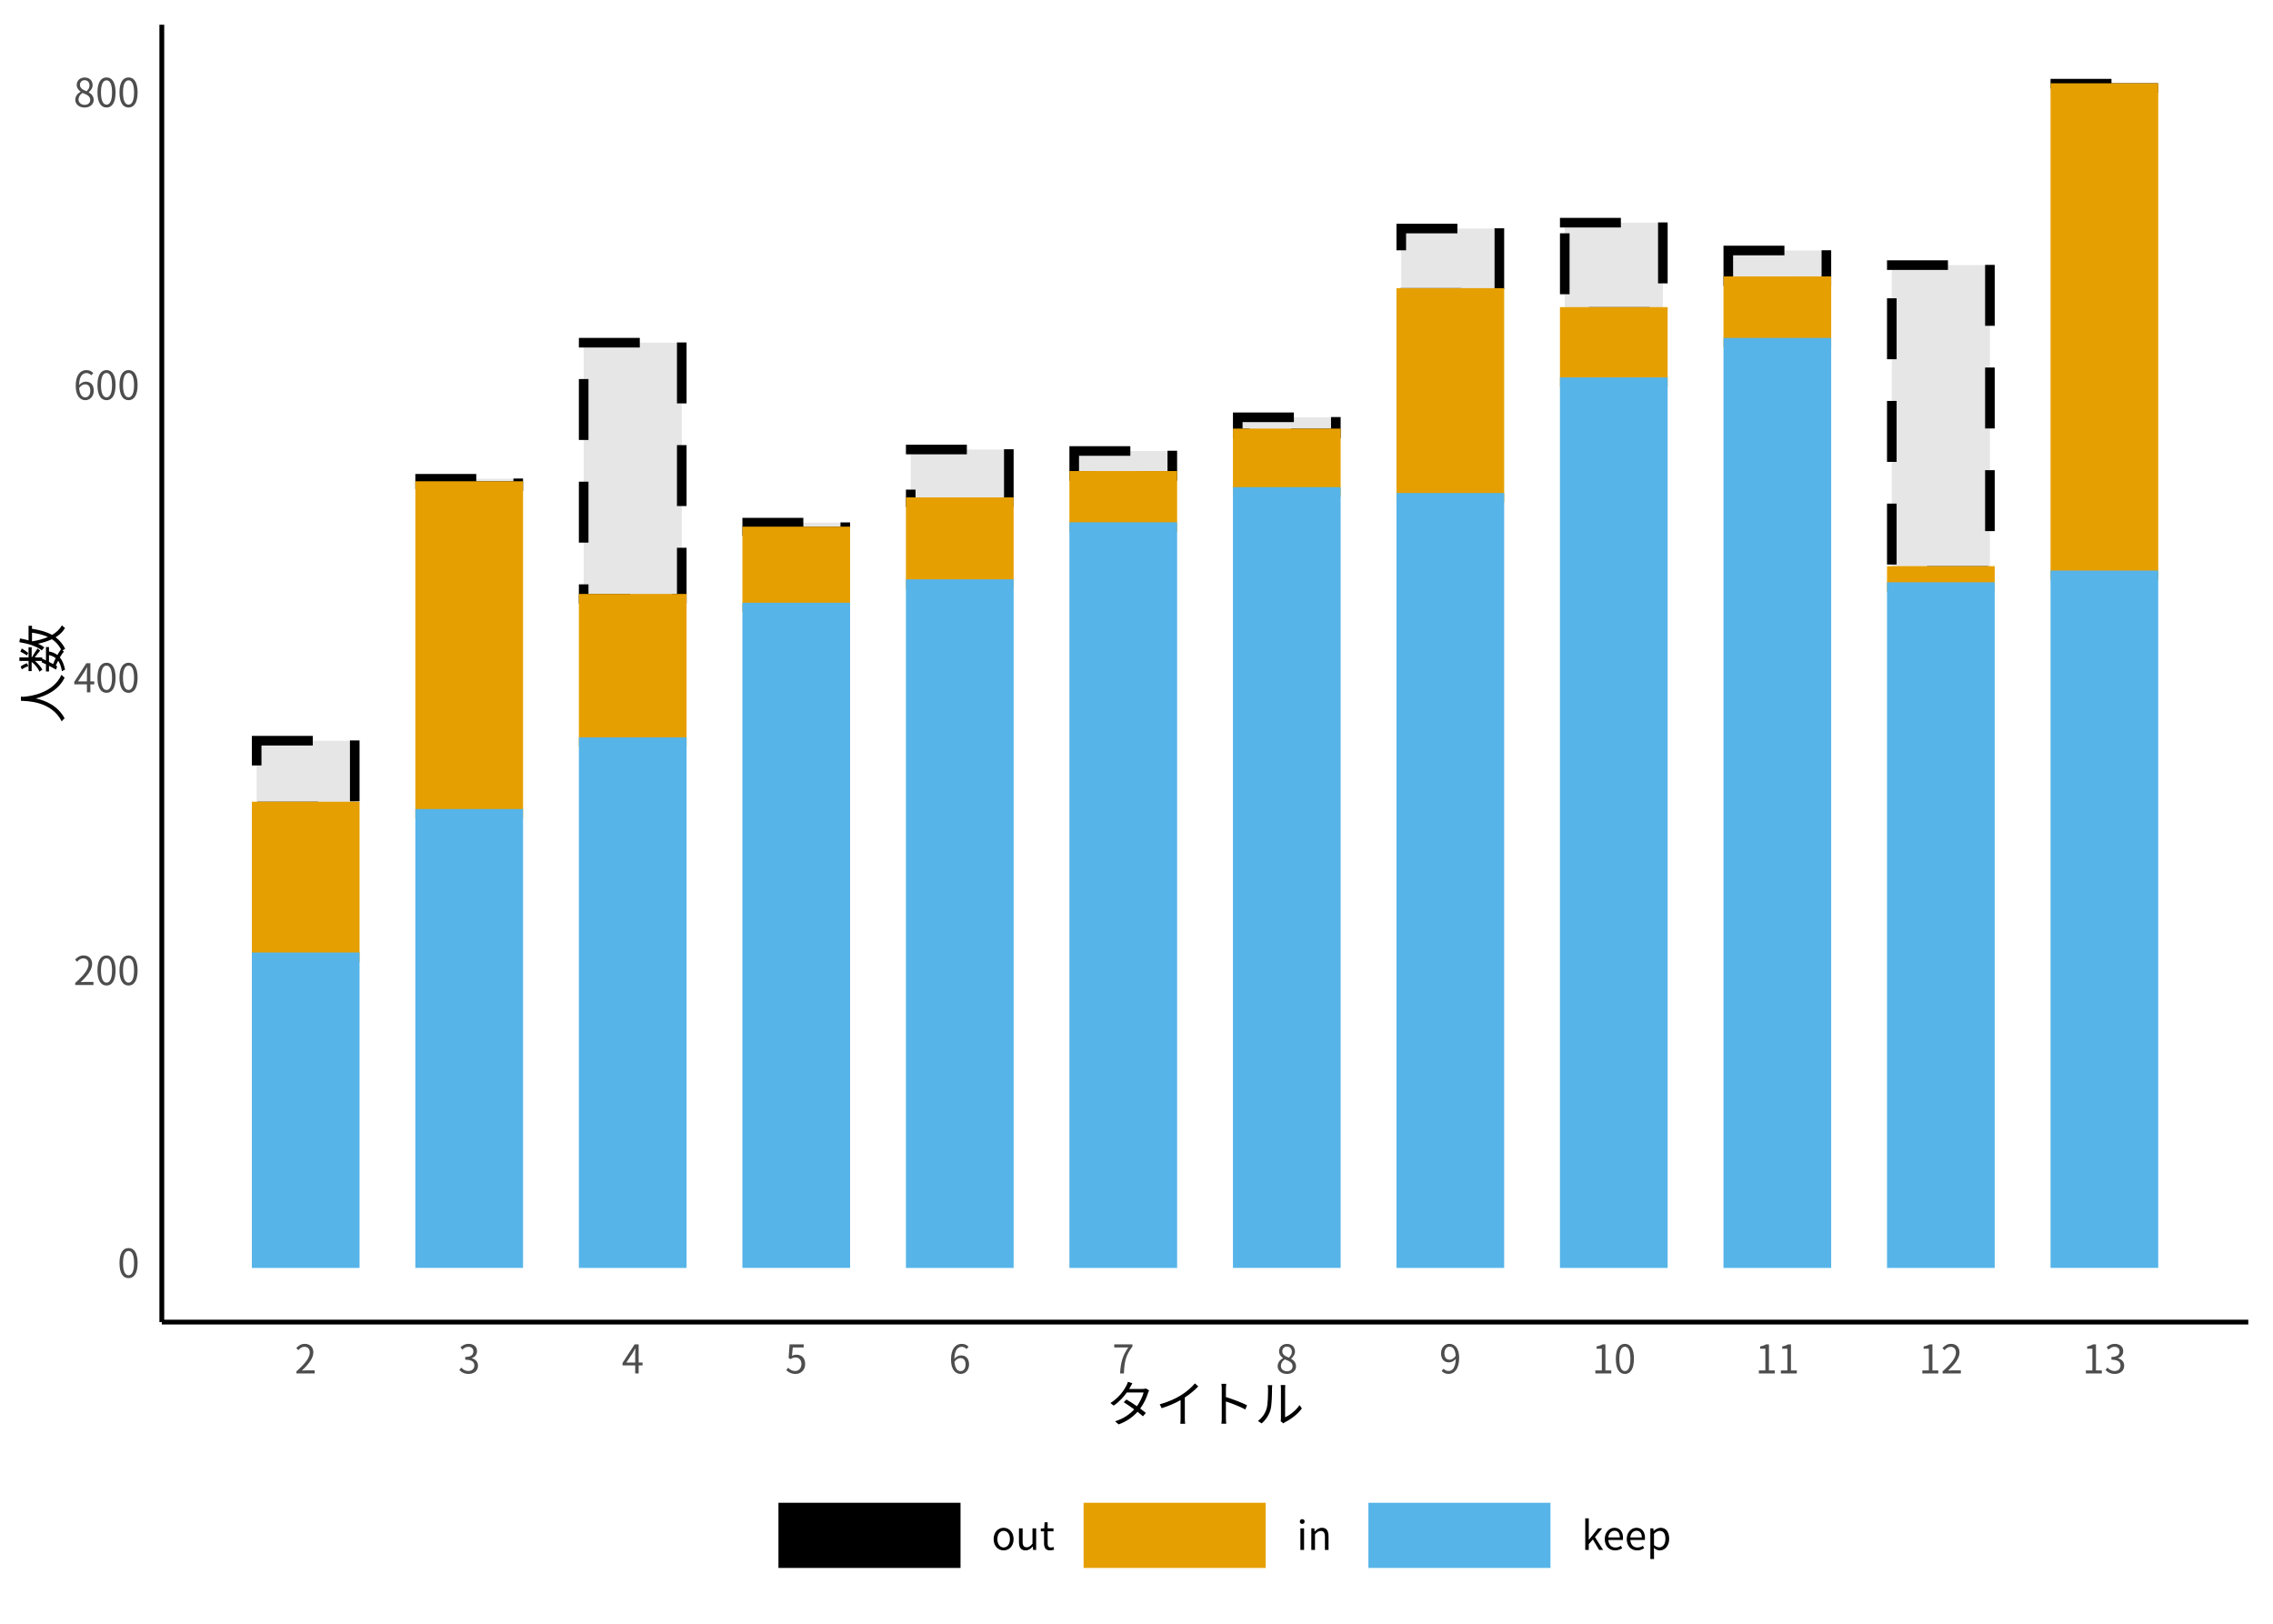
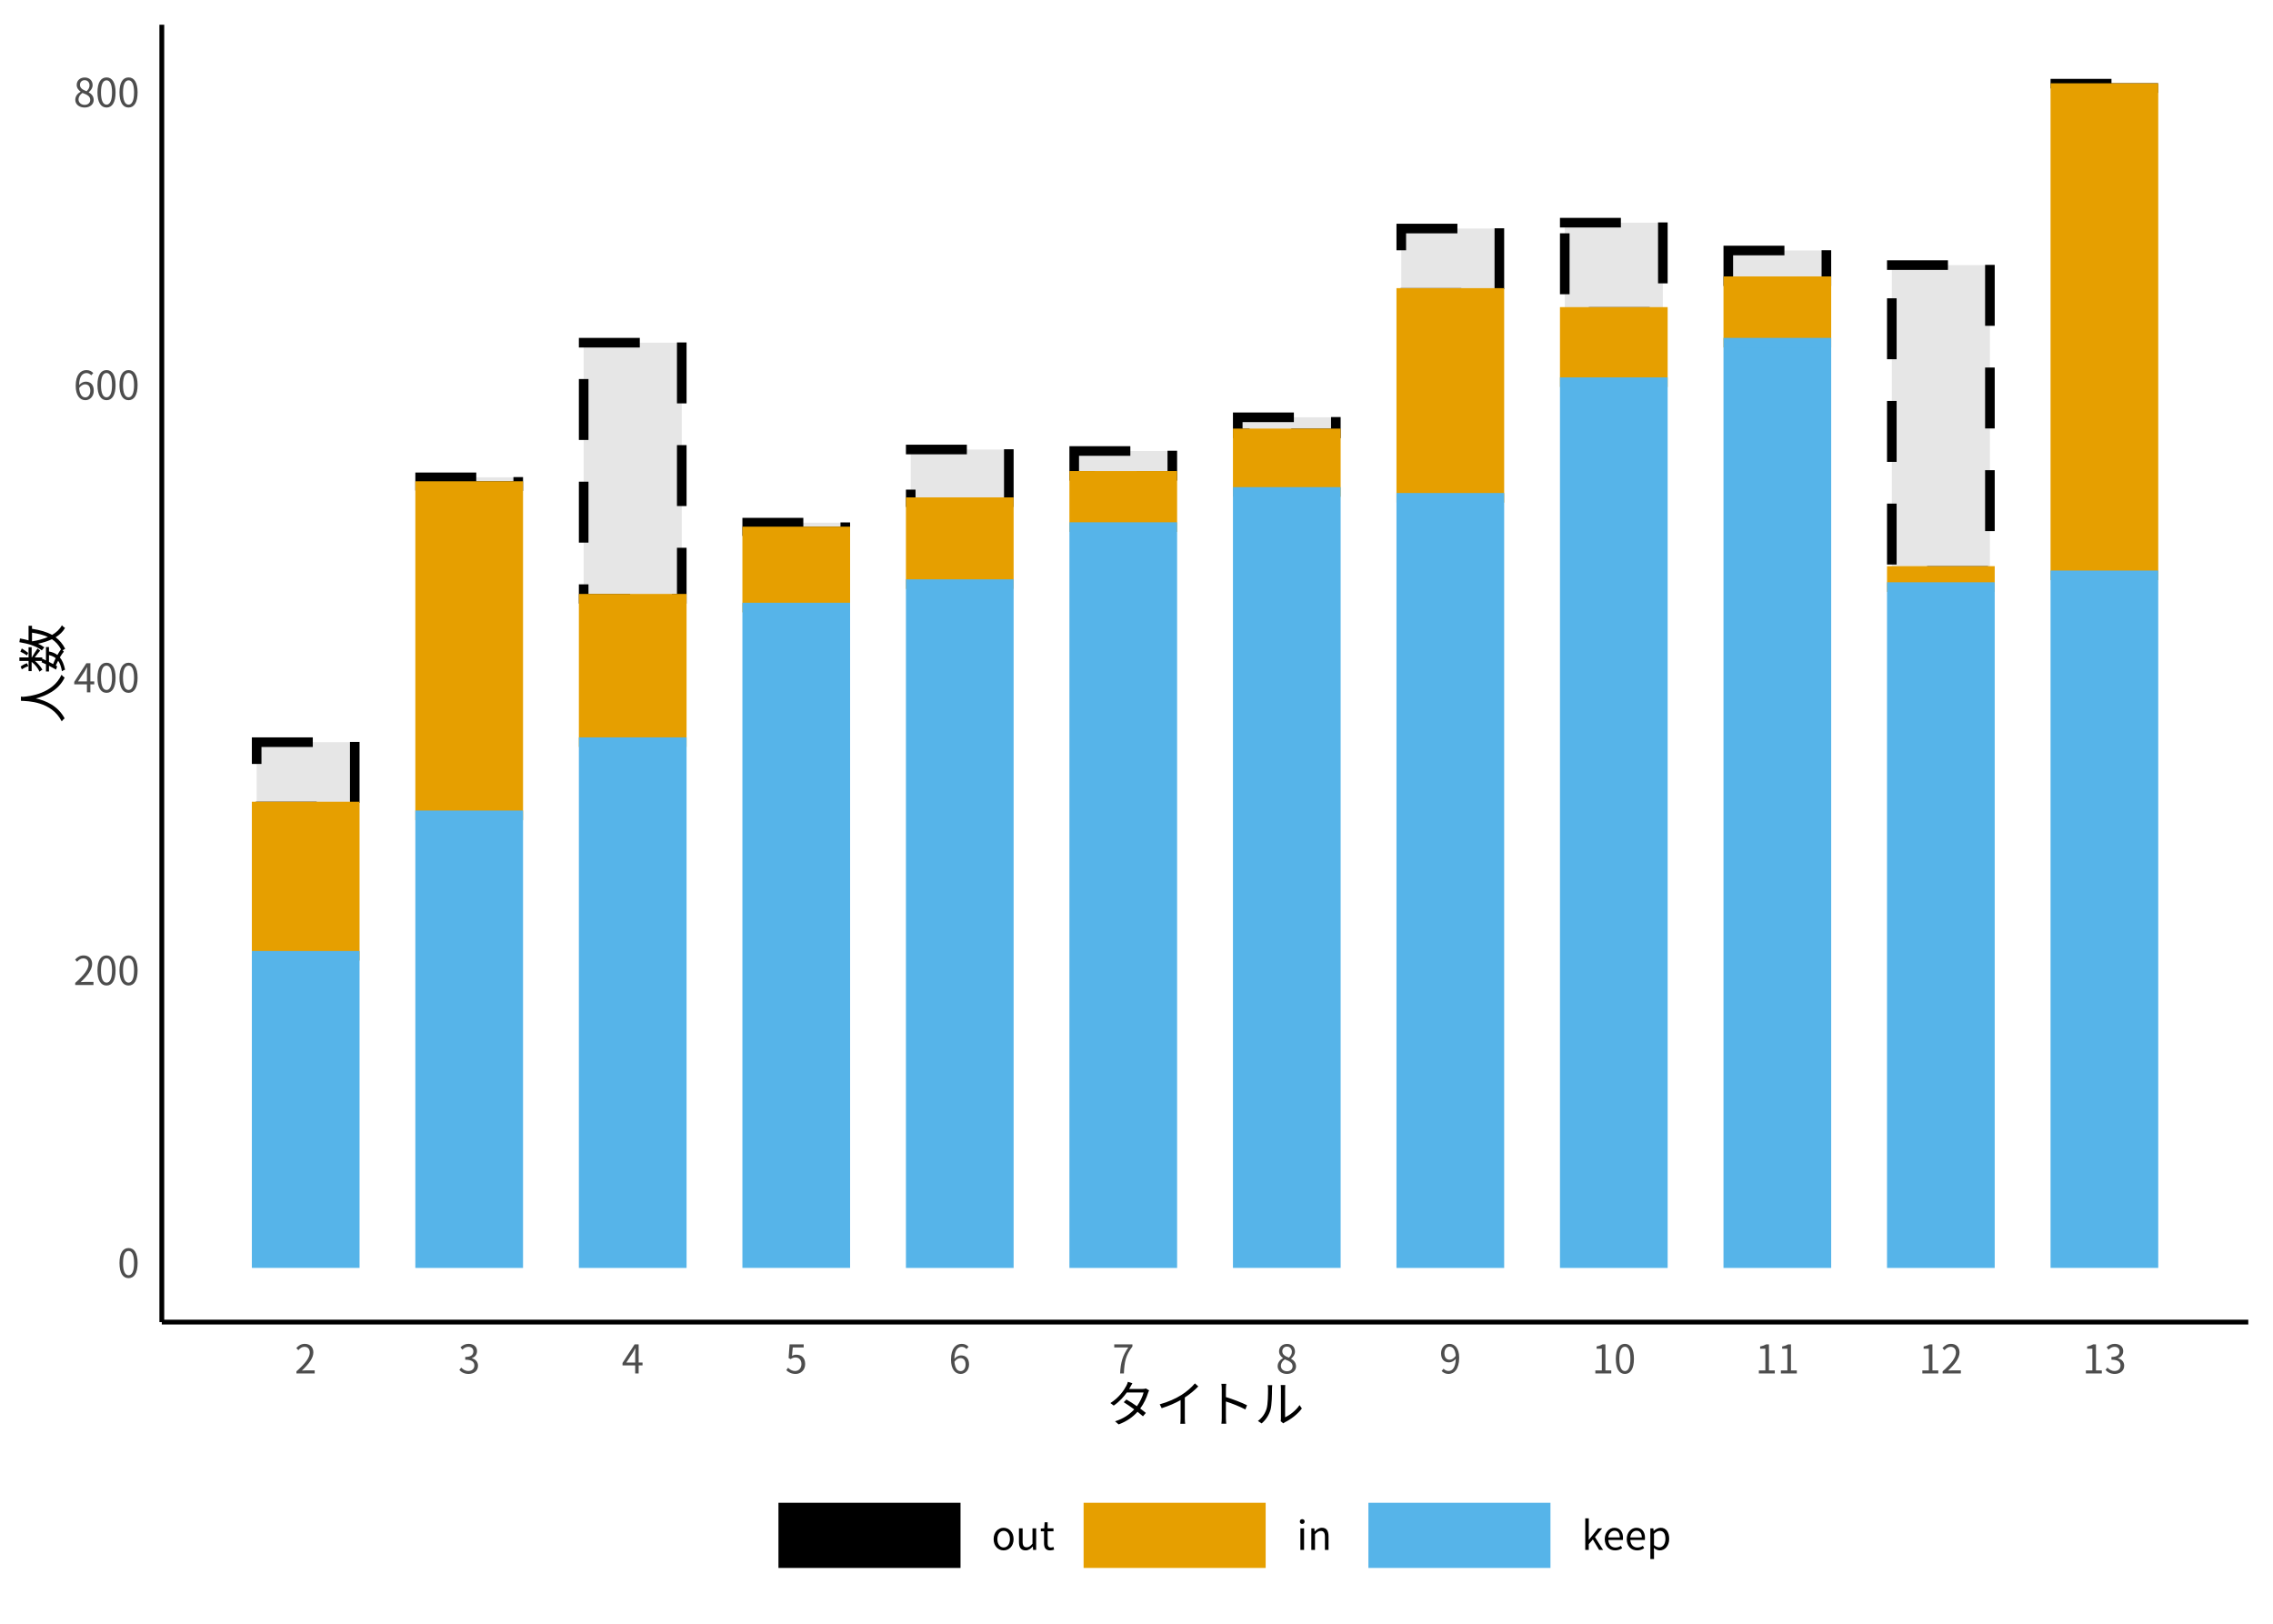
<svg xmlns="http://www.w3.org/2000/svg" viewBox="0 0 504.00 360.00">
  <defs>
    <style type="text/css">
    line, polyline, polygon, path, rect, circle {
      fill: none;
      stroke: #000000;
      stroke-linecap: round;
      stroke-linejoin: round;
      stroke-miterlimit: 10.00;
    }
  </style>
  </defs>
  <rect width="100%" height="100%" style="stroke: none; fill: #FFFFFF;" />
  <rect x="0.00" y="0.00" width="504.00" height="360.00" style="stroke-width: 1.07; stroke: #FFFFFF; fill: #FFFFFF;" />
  <defs>
    <clipPath id="cpMzUuODh8NDk4LjUyfDI5My4xMnw1LjQ4">
      <rect x="35.88" y="5.48" width="462.64" height="287.64" />
    </clipPath>
  </defs>
  <rect x="35.88" y="5.48" width="462.64" height="287.64" style="stroke-width: 1.07; stroke: none; fill: #FFFFFF;" clip-path="url(#cpMzUuODh8NDk4LjUyfDI5My4xMnw1LjQ4)" />
-   <rect x="56.91" y="164.22" width="21.75" height="14.60" style="stroke-width: 2.13; stroke-dasharray: 11.38,11.38; stroke-linecap: square; stroke-linejoin: miter; fill: #000000; fill-opacity: 0.10;" clip-path="url(#cpMzUuODh8NDk4LjUyfDI5My4xMnw1LjQ4)" />
-   <rect x="56.91" y="178.82" width="21.75" height="33.42" style="stroke-width: 2.13; stroke: #E69F00; stroke-linecap: square; stroke-linejoin: miter; fill: #E69F00;" clip-path="url(#cpMzUuODh8NDk4LjUyfDI5My4xMnw1LjQ4)" />
-   <rect x="56.91" y="212.24" width="21.75" height="67.81" style="stroke-width: 2.13; stroke: #56B4E9; stroke-linecap: square; stroke-linejoin: miter; fill: #56B4E9;" clip-path="url(#cpMzUuODh8NDk4LjUyfDI5My4xMnw1LjQ4)" />
-   <rect x="93.16" y="106.15" width="21.75" height="1.62" style="stroke-width: 2.13; stroke-dasharray: 11.38,11.38; stroke-linecap: square; stroke-linejoin: miter; fill: #000000; fill-opacity: 0.10;" clip-path="url(#cpMzUuODh8NDk4LjUyfDI5My4xMnw1LjQ4)" />
-   <rect x="93.16" y="107.77" width="21.75" height="72.67" style="stroke-width: 2.13; stroke: #E69F00; stroke-linecap: square; stroke-linejoin: miter; fill: #E69F00;" clip-path="url(#cpMzUuODh8NDk4LjUyfDI5My4xMnw1LjQ4)" />
-   <rect x="93.16" y="180.44" width="21.75" height="99.60" style="stroke-width: 2.13; stroke: #56B4E9; stroke-linecap: square; stroke-linejoin: miter; fill: #56B4E9;" clip-path="url(#cpMzUuODh8NDk4LjUyfDI5My4xMnw1LjQ4)" />
+   <rect x="56.91" y="164.55" width="21.75" height="14.27" style="stroke-width: 2.13; stroke-dasharray: 11.38,11.38; stroke-linecap: square; stroke-linejoin: miter; fill: #000000; fill-opacity: 0.10;" clip-path="url(#cpMzUuODh8NDk4LjUyfDI5My4xMnw1LjQ4)" />
+   <rect x="56.91" y="178.82" width="21.75" height="33.09" style="stroke-width: 2.13; stroke: #E69F00; stroke-linecap: square; stroke-linejoin: miter; fill: #E69F00;" clip-path="url(#cpMzUuODh8NDk4LjUyfDI5My4xMnw1LjQ4)" />
+   <rect x="56.91" y="211.91" width="21.75" height="68.13" style="stroke-width: 2.13; stroke: #56B4E9; stroke-linecap: square; stroke-linejoin: miter; fill: #56B4E9;" clip-path="url(#cpMzUuODh8NDk4LjUyfDI5My4xMnw1LjQ4)" />
+   <rect x="93.16" y="105.83" width="21.75" height="1.95" style="stroke-width: 2.13; stroke-dasharray: 11.38,11.38; stroke-linecap: square; stroke-linejoin: miter; fill: #000000; fill-opacity: 0.10;" clip-path="url(#cpMzUuODh8NDk4LjUyfDI5My4xMnw1LjQ4)" />
+   <rect x="93.16" y="107.77" width="21.75" height="73.00" style="stroke-width: 2.13; stroke: #E69F00; stroke-linecap: square; stroke-linejoin: miter; fill: #E69F00;" clip-path="url(#cpMzUuODh8NDk4LjUyfDI5My4xMnw1LjQ4)" />
+   <rect x="93.16" y="180.77" width="21.75" height="99.28" style="stroke-width: 2.13; stroke: #56B4E9; stroke-linecap: square; stroke-linejoin: miter; fill: #56B4E9;" clip-path="url(#cpMzUuODh8NDk4LjUyfDI5My4xMnw1LjQ4)" />
  <rect x="129.42" y="75.98" width="21.75" height="56.78" style="stroke-width: 2.13; stroke-dasharray: 11.38,11.38; stroke-linecap: square; stroke-linejoin: miter; fill: #000000; fill-opacity: 0.10;" clip-path="url(#cpMzUuODh8NDk4LjUyfDI5My4xMnw1LjQ4)" />
  <rect x="129.42" y="132.75" width="21.75" height="31.79" style="stroke-width: 2.13; stroke: #E69F00; stroke-linecap: square; stroke-linejoin: miter; fill: #E69F00;" clip-path="url(#cpMzUuODh8NDk4LjUyfDI5My4xMnw1LjQ4)" />
  <rect x="129.42" y="164.55" width="21.75" height="115.50" style="stroke-width: 2.13; stroke: #56B4E9; stroke-linecap: square; stroke-linejoin: miter; fill: #56B4E9;" clip-path="url(#cpMzUuODh8NDk4LjUyfDI5My4xMnw1LjQ4)" />
  <rect x="165.68" y="115.88" width="21.75" height="1.95" style="stroke-width: 2.13; stroke-dasharray: 11.38,11.38; stroke-linecap: square; stroke-linejoin: miter; fill: #000000; fill-opacity: 0.10;" clip-path="url(#cpMzUuODh8NDk4LjUyfDI5My4xMnw1LjQ4)" />
  <rect x="165.68" y="117.83" width="21.75" height="16.87" style="stroke-width: 2.13; stroke: #E69F00; stroke-linecap: square; stroke-linejoin: miter; fill: #E69F00;" clip-path="url(#cpMzUuODh8NDk4LjUyfDI5My4xMnw1LjQ4)" />
  <rect x="165.68" y="134.70" width="21.75" height="145.34" style="stroke-width: 2.13; stroke: #56B4E9; stroke-linecap: square; stroke-linejoin: miter; fill: #56B4E9;" clip-path="url(#cpMzUuODh8NDk4LjUyfDI5My4xMnw1LjQ4)" />
  <rect x="201.94" y="99.66" width="21.75" height="11.68" style="stroke-width: 2.13; stroke-dasharray: 11.38,11.38; stroke-linecap: square; stroke-linejoin: miter; fill: #000000; fill-opacity: 0.10;" clip-path="url(#cpMzUuODh8NDk4LjUyfDI5My4xMnw1LjQ4)" />
  <rect x="201.94" y="111.34" width="21.75" height="18.17" style="stroke-width: 2.13; stroke: #E69F00; stroke-linecap: square; stroke-linejoin: miter; fill: #E69F00;" clip-path="url(#cpMzUuODh8NDk4LjUyfDI5My4xMnw1LjQ4)" />
  <rect x="201.94" y="129.51" width="21.75" height="150.54" style="stroke-width: 2.13; stroke: #56B4E9; stroke-linecap: square; stroke-linejoin: miter; fill: #56B4E9;" clip-path="url(#cpMzUuODh8NDk4LjUyfDI5My4xMnw1LjQ4)" />
  <rect x="238.19" y="99.99" width="21.75" height="5.52" style="stroke-width: 2.13; stroke-dasharray: 11.38,11.38; stroke-linecap: square; stroke-linejoin: miter; fill: #000000; fill-opacity: 0.10;" clip-path="url(#cpMzUuODh8NDk4LjUyfDI5My4xMnw1LjQ4)" />
  <rect x="238.19" y="105.50" width="21.75" height="11.36" style="stroke-width: 2.13; stroke: #E69F00; stroke-linecap: square; stroke-linejoin: miter; fill: #E69F00;" clip-path="url(#cpMzUuODh8NDk4LjUyfDI5My4xMnw1LjQ4)" />
  <rect x="238.19" y="116.86" width="21.75" height="163.19" style="stroke-width: 2.13; stroke: #56B4E9; stroke-linecap: square; stroke-linejoin: miter; fill: #56B4E9;" clip-path="url(#cpMzUuODh8NDk4LjUyfDI5My4xMnw1LjQ4)" />
  <rect x="274.45" y="92.52" width="21.75" height="3.57" style="stroke-width: 2.13; stroke-dasharray: 11.38,11.38; stroke-linecap: square; stroke-linejoin: miter; fill: #000000; fill-opacity: 0.10;" clip-path="url(#cpMzUuODh8NDk4LjUyfDI5My4xMnw1LjQ4)" />
  <rect x="274.45" y="96.09" width="21.75" height="12.98" style="stroke-width: 2.13; stroke: #E69F00; stroke-linecap: square; stroke-linejoin: miter; fill: #E69F00;" clip-path="url(#cpMzUuODh8NDk4LjUyfDI5My4xMnw1LjQ4)" />
  <rect x="274.45" y="109.07" width="21.75" height="170.97" style="stroke-width: 2.13; stroke: #56B4E9; stroke-linecap: square; stroke-linejoin: miter; fill: #56B4E9;" clip-path="url(#cpMzUuODh8NDk4LjUyfDI5My4xMnw1LjQ4)" />
  <rect x="310.71" y="50.67" width="21.75" height="14.27" style="stroke-width: 2.13; stroke-dasharray: 11.38,11.38; stroke-linecap: square; stroke-linejoin: miter; fill: #000000; fill-opacity: 0.10;" clip-path="url(#cpMzUuODh8NDk4LjUyfDI5My4xMnw1LjQ4)" />
  <rect x="310.71" y="64.95" width="21.75" height="45.42" style="stroke-width: 2.13; stroke: #E69F00; stroke-linecap: square; stroke-linejoin: miter; fill: #E69F00;" clip-path="url(#cpMzUuODh8NDk4LjUyfDI5My4xMnw1LjQ4)" />
  <rect x="310.71" y="110.37" width="21.75" height="169.68" style="stroke-width: 2.13; stroke: #56B4E9; stroke-linecap: square; stroke-linejoin: miter; fill: #56B4E9;" clip-path="url(#cpMzUuODh8NDk4LjUyfDI5My4xMnw1LjQ4)" />
  <rect x="346.96" y="49.37" width="21.75" height="19.79" style="stroke-width: 2.13; stroke-dasharray: 11.38,11.38; stroke-linecap: square; stroke-linejoin: miter; fill: #000000; fill-opacity: 0.10;" clip-path="url(#cpMzUuODh8NDk4LjUyfDI5My4xMnw1LjQ4)" />
  <rect x="346.96" y="69.16" width="21.75" height="15.57" style="stroke-width: 2.13; stroke: #E69F00; stroke-linecap: square; stroke-linejoin: miter; fill: #E69F00;" clip-path="url(#cpMzUuODh8NDk4LjUyfDI5My4xMnw1LjQ4)" />
  <rect x="346.96" y="84.74" width="21.75" height="195.31" style="stroke-width: 2.13; stroke: #56B4E9; stroke-linecap: square; stroke-linejoin: miter; fill: #56B4E9;" clip-path="url(#cpMzUuODh8NDk4LjUyfDI5My4xMnw1LjQ4)" />
  <rect x="383.22" y="55.54" width="21.75" height="6.81" style="stroke-width: 2.13; stroke-dasharray: 11.38,11.38; stroke-linecap: square; stroke-linejoin: miter; fill: #000000; fill-opacity: 0.10;" clip-path="url(#cpMzUuODh8NDk4LjUyfDI5My4xMnw1LjQ4)" />
  <rect x="383.22" y="62.35" width="21.75" height="13.63" style="stroke-width: 2.13; stroke: #E69F00; stroke-linecap: square; stroke-linejoin: miter; fill: #E69F00;" clip-path="url(#cpMzUuODh8NDk4LjUyfDI5My4xMnw1LjQ4)" />
  <rect x="383.22" y="75.98" width="21.75" height="204.07" style="stroke-width: 2.13; stroke: #56B4E9; stroke-linecap: square; stroke-linejoin: miter; fill: #56B4E9;" clip-path="url(#cpMzUuODh8NDk4LjUyfDI5My4xMnw1LjQ4)" />
  <rect x="419.48" y="58.78" width="21.75" height="67.81" style="stroke-width: 2.13; stroke-dasharray: 11.38,11.38; stroke-linecap: square; stroke-linejoin: miter; fill: #000000; fill-opacity: 0.10;" clip-path="url(#cpMzUuODh8NDk4LjUyfDI5My4xMnw1LjQ4)" />
  <rect x="419.48" y="126.59" width="21.75" height="3.57" style="stroke-width: 2.13; stroke: #E69F00; stroke-linecap: square; stroke-linejoin: miter; fill: #E69F00;" clip-path="url(#cpMzUuODh8NDk4LjUyfDI5My4xMnw1LjQ4)" />
  <rect x="419.48" y="130.16" width="21.75" height="149.89" style="stroke-width: 2.13; stroke: #56B4E9; stroke-linecap: square; stroke-linejoin: miter; fill: #56B4E9;" clip-path="url(#cpMzUuODh8NDk4LjUyfDI5My4xMnw1LjQ4)" />
  <rect x="455.74" y="18.55" width="21.75" height="0.97" style="stroke-width: 2.13; stroke-dasharray: 11.38,11.38; stroke-linecap: square; stroke-linejoin: miter; fill: #000000; fill-opacity: 0.10;" clip-path="url(#cpMzUuODh8NDk4LjUyfDI5My4xMnw1LjQ4)" />
  <rect x="455.74" y="19.53" width="21.75" height="108.03" style="stroke-width: 2.13; stroke: #E69F00; stroke-linecap: square; stroke-linejoin: miter; fill: #E69F00;" clip-path="url(#cpMzUuODh8NDk4LjUyfDI5My4xMnw1LjQ4)" />
  <rect x="455.74" y="127.56" width="21.75" height="152.48" style="stroke-width: 2.13; stroke: #56B4E9; stroke-linecap: square; stroke-linejoin: miter; fill: #56B4E9;" clip-path="url(#cpMzUuODh8NDk4LjUyfDI5My4xMnw1LjQ4)" />
  <defs>
    <clipPath id="cpMC4wMHw1MDQuMDB8MzYwLjAwfDAuMDA=">
      <rect x="0.00" y="0.00" width="504.00" height="360.00" />
    </clipPath>
  </defs>
  <polyline points="35.88,293.12 35.88,5.48 " style="stroke-width: 1.07; stroke-linecap: butt;" clip-path="url(#cpMC4wMHw1MDQuMDB8MzYwLjAwfDAuMDA=)" />
  <g clip-path="url(#cpMC4wMHw1MDQuMDB8MzYwLjAwfDAuMDA=)">
    <text x="26.06" y="283.27" style="font-size: 8.80px; fill: #4D4D4D; font-family: Noto Sans CJK JP;" textLength="4.88px" lengthAdjust="spacingAndGlyphs">0</text>
  </g>
  <g clip-path="url(#cpMC4wMHw1MDQuMDB8MzYwLjAwfDAuMDA=)">
    <text x="16.29" y="218.39" style="font-size: 8.80px; fill: #4D4D4D; font-family: Noto Sans CJK JP;" textLength="14.65px" lengthAdjust="spacingAndGlyphs">200</text>
  </g>
  <g clip-path="url(#cpMC4wMHw1MDQuMDB8MzYwLjAwfDAuMDA=)">
    <text x="16.29" y="153.50" style="font-size: 8.80px; fill: #4D4D4D; font-family: Noto Sans CJK JP;" textLength="14.65px" lengthAdjust="spacingAndGlyphs">400</text>
  </g>
  <g clip-path="url(#cpMC4wMHw1MDQuMDB8MzYwLjAwfDAuMDA=)">
    <text x="16.29" y="88.62" style="font-size: 8.80px; fill: #4D4D4D; font-family: Noto Sans CJK JP;" textLength="14.65px" lengthAdjust="spacingAndGlyphs">600</text>
  </g>
  <g clip-path="url(#cpMC4wMHw1MDQuMDB8MzYwLjAwfDAuMDA=)">
    <text x="16.29" y="23.73" style="font-size: 8.80px; fill: #4D4D4D; font-family: Noto Sans CJK JP;" textLength="14.65px" lengthAdjust="spacingAndGlyphs">800</text>
  </g>
  <polyline points="35.88,293.12 498.52,293.12 " style="stroke-width: 1.07; stroke-linecap: butt;" clip-path="url(#cpMC4wMHw1MDQuMDB8MzYwLjAwfDAuMDA=)" />
  <g clip-path="url(#cpMC4wMHw1MDQuMDB8MzYwLjAwfDAuMDA=)">
    <text x="65.34" y="304.51" style="font-size: 8.80px; fill: #4D4D4D; font-family: Noto Sans CJK JP;" textLength="4.88px" lengthAdjust="spacingAndGlyphs">2</text>
  </g>
  <g clip-path="url(#cpMC4wMHw1MDQuMDB8MzYwLjAwfDAuMDA=)">
    <text x="101.60" y="304.51" style="font-size: 8.80px; fill: #4D4D4D; font-family: Noto Sans CJK JP;" textLength="4.88px" lengthAdjust="spacingAndGlyphs">3</text>
  </g>
  <g clip-path="url(#cpMC4wMHw1MDQuMDB8MzYwLjAwfDAuMDA=)">
    <text x="137.86" y="304.51" style="font-size: 8.80px; fill: #4D4D4D; font-family: Noto Sans CJK JP;" textLength="4.88px" lengthAdjust="spacingAndGlyphs">4</text>
  </g>
  <g clip-path="url(#cpMC4wMHw1MDQuMDB8MzYwLjAwfDAuMDA=)">
    <text x="174.11" y="304.51" style="font-size: 8.80px; fill: #4D4D4D; font-family: Noto Sans CJK JP;" textLength="4.88px" lengthAdjust="spacingAndGlyphs">5</text>
  </g>
  <g clip-path="url(#cpMC4wMHw1MDQuMDB8MzYwLjAwfDAuMDA=)">
    <text x="210.37" y="304.51" style="font-size: 8.80px; fill: #4D4D4D; font-family: Noto Sans CJK JP;" textLength="4.88px" lengthAdjust="spacingAndGlyphs">6</text>
  </g>
  <g clip-path="url(#cpMC4wMHw1MDQuMDB8MzYwLjAwfDAuMDA=)">
    <text x="246.63" y="304.51" style="font-size: 8.80px; fill: #4D4D4D; font-family: Noto Sans CJK JP;" textLength="4.88px" lengthAdjust="spacingAndGlyphs">7</text>
  </g>
  <g clip-path="url(#cpMC4wMHw1MDQuMDB8MzYwLjAwfDAuMDA=)">
    <text x="282.89" y="304.51" style="font-size: 8.80px; fill: #4D4D4D; font-family: Noto Sans CJK JP;" textLength="4.88px" lengthAdjust="spacingAndGlyphs">8</text>
  </g>
  <g clip-path="url(#cpMC4wMHw1MDQuMDB8MzYwLjAwfDAuMDA=)">
    <text x="319.14" y="304.51" style="font-size: 8.80px; fill: #4D4D4D; font-family: Noto Sans CJK JP;" textLength="4.88px" lengthAdjust="spacingAndGlyphs">9</text>
  </g>
  <g clip-path="url(#cpMC4wMHw1MDQuMDB8MzYwLjAwfDAuMDA=)">
    <text x="352.96" y="304.51" style="font-size: 8.80px; fill: #4D4D4D; font-family: Noto Sans CJK JP;" textLength="9.77px" lengthAdjust="spacingAndGlyphs">10</text>
  </g>
  <g clip-path="url(#cpMC4wMHw1MDQuMDB8MzYwLjAwfDAuMDA=)">
    <text x="389.22" y="304.51" style="font-size: 8.80px; fill: #4D4D4D; font-family: Noto Sans CJK JP;" textLength="9.77px" lengthAdjust="spacingAndGlyphs">11</text>
  </g>
  <g clip-path="url(#cpMC4wMHw1MDQuMDB8MzYwLjAwfDAuMDA=)">
    <text x="425.47" y="304.51" style="font-size: 8.80px; fill: #4D4D4D; font-family: Noto Sans CJK JP;" textLength="9.77px" lengthAdjust="spacingAndGlyphs">12</text>
  </g>
  <g clip-path="url(#cpMC4wMHw1MDQuMDB8MzYwLjAwfDAuMDA=)">
    <text x="461.73" y="304.51" style="font-size: 8.80px; fill: #4D4D4D; font-family: Noto Sans CJK JP;" textLength="9.77px" lengthAdjust="spacingAndGlyphs">13</text>
  </g>
  <g clip-path="url(#cpMC4wMHw1MDQuMDB8MzYwLjAwfDAuMDA=)">
    <text x="245.20" y="315.32" style="font-size: 11.00px; font-family: Noto Sans CJK JP;" textLength="44.00px" lengthAdjust="spacingAndGlyphs">タイトル</text>
  </g>
  <g clip-path="url(#cpMC4wMHw1MDQuMDB8MzYwLjAwfDAuMDA=)">
    <text transform="translate(13.55,160.30) rotate(-90)" style="font-size: 11.00px; font-family: Noto Sans CJK JP;" textLength="22.00px" lengthAdjust="spacingAndGlyphs">人数</text>
  </g>
  <rect x="160.23" y="326.28" width="213.94" height="28.24" style="stroke-width: 1.07; stroke: none; fill: #FFFFFF;" clip-path="url(#cpMC4wMHw1MDQuMDB8MzYwLjAwfDAuMDA=)" />
  <rect x="172.61" y="333.18" width="40.37" height="14.45" style="stroke-width: 2.13; stroke: none; stroke-linecap: square; stroke-linejoin: miter; fill: #000000;" clip-path="url(#cpMC4wMHw1MDQuMDB8MzYwLjAwfDAuMDA=)" />
  <rect x="240.27" y="333.18" width="40.37" height="14.45" style="stroke-width: 2.13; stroke: none; stroke-linecap: square; stroke-linejoin: miter; fill: #E69F00;" clip-path="url(#cpMC4wMHw1MDQuMDB8MzYwLjAwfDAuMDA=)" />
  <rect x="303.42" y="333.18" width="40.37" height="14.45" style="stroke-width: 2.13; stroke: none; stroke-linecap: square; stroke-linejoin: miter; fill: #56B4E9;" clip-path="url(#cpMC4wMHw1MDQuMDB8MzYwLjAwfDAuMDA=)" />
  <g clip-path="url(#cpMC4wMHw1MDQuMDB8MzYwLjAwfDAuMDA=)">
    <text x="219.87" y="343.63" style="font-size: 8.80px; font-family: Noto Sans CJK JP;" textLength="13.99px" lengthAdjust="spacingAndGlyphs">out</text>
  </g>
  <g clip-path="url(#cpMC4wMHw1MDQuMDB8MzYwLjAwfDAuMDA=)">
    <text x="287.53" y="343.63" style="font-size: 8.80px; font-family: Noto Sans CJK JP;" textLength="7.80px" lengthAdjust="spacingAndGlyphs">in</text>
  </g>
  <g clip-path="url(#cpMC4wMHw1MDQuMDB8MzYwLjAwfDAuMDA=)">
    <text x="350.69" y="343.63" style="font-size: 8.80px; font-family: Noto Sans CJK JP;" textLength="20.06px" lengthAdjust="spacingAndGlyphs">keep</text>
  </g>
</svg>
